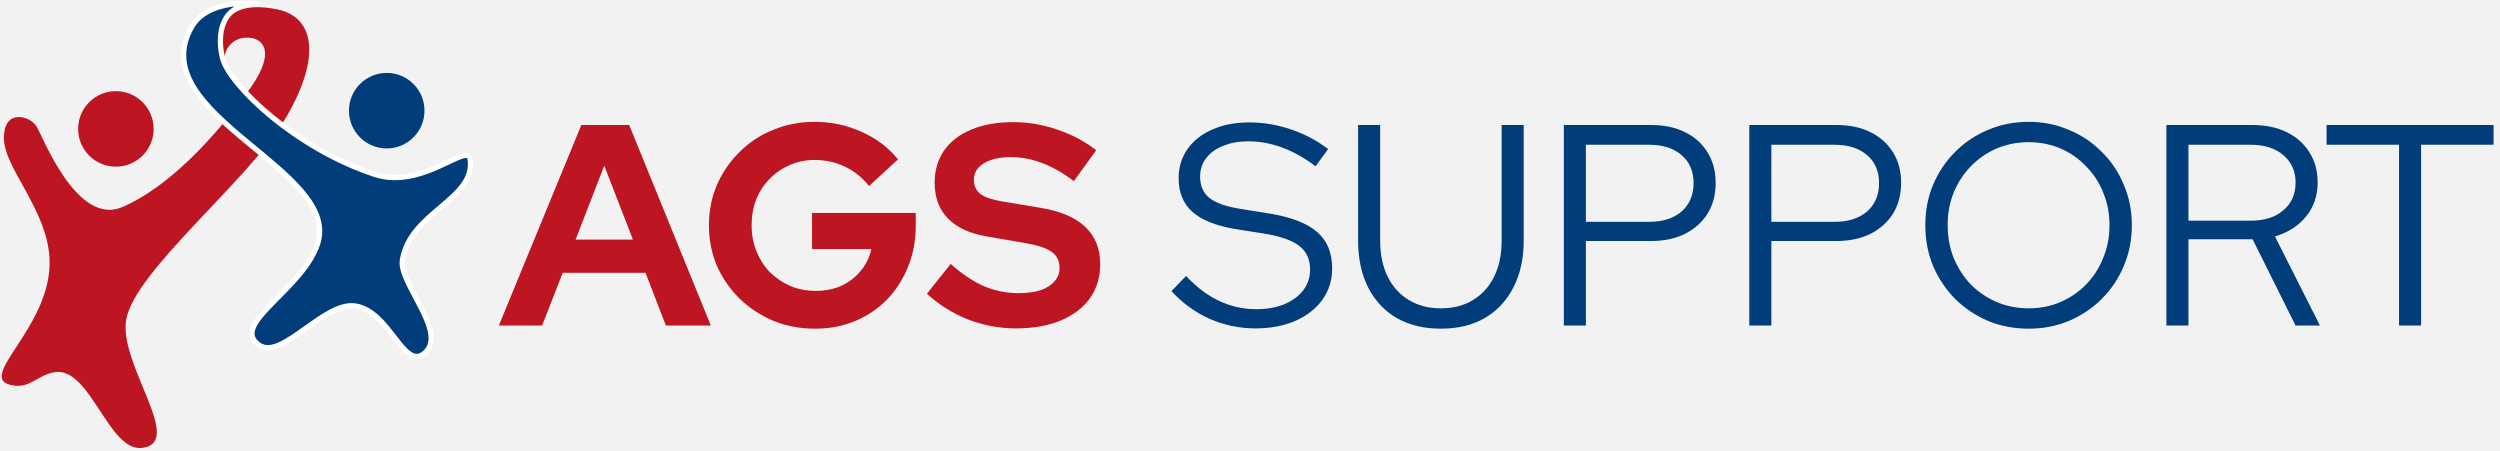
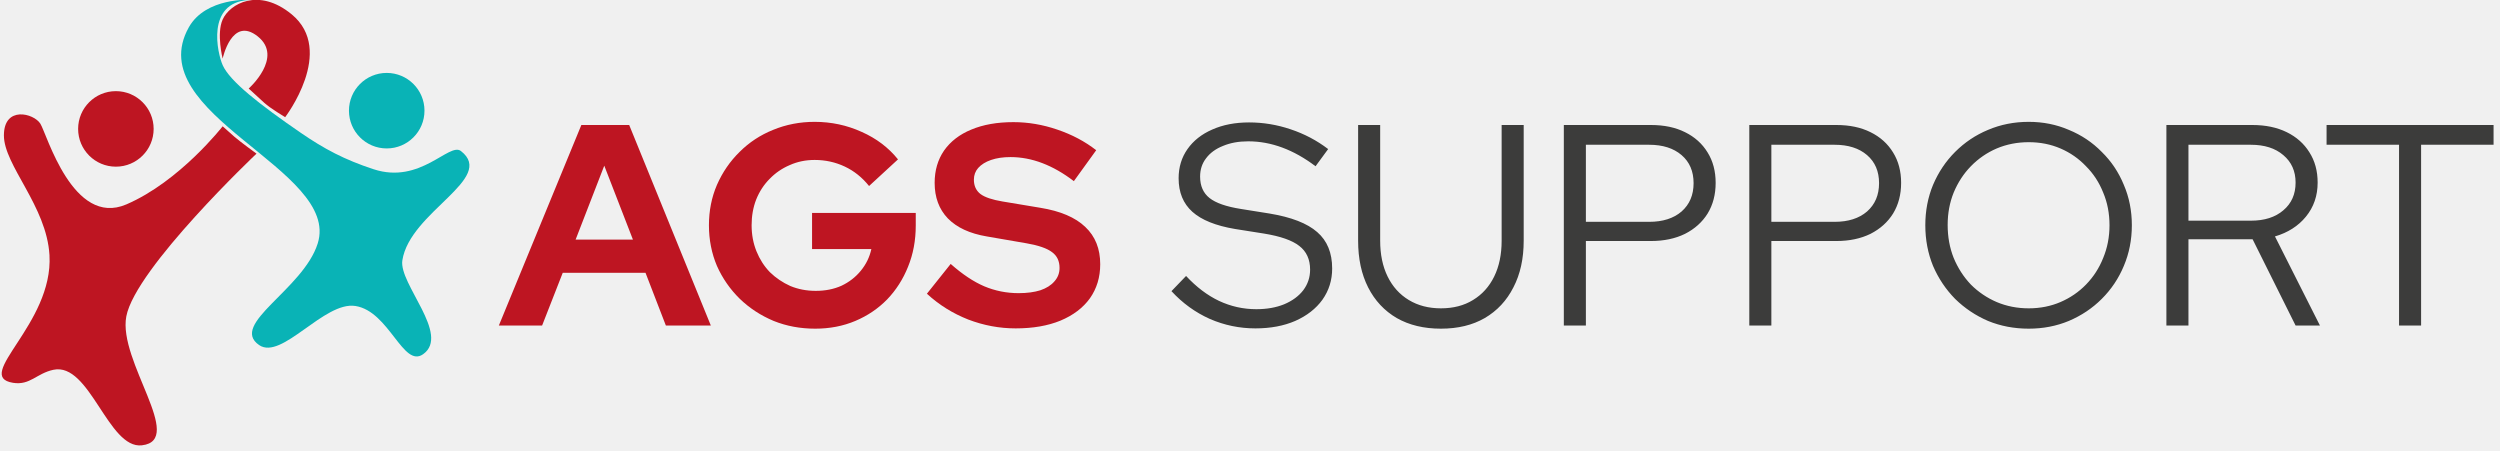
<svg xmlns="http://www.w3.org/2000/svg" width="960" height="173" viewBox="0 0 960 173" fill="none">
-   <rect width="960" height="173" fill="#f2f2f2" />
-   <path d="M191.56 125L223.24 48H241.61L272.96 125H255.69L247.88 104.76H216.09L208.17 125H191.56ZM221.04 92H243.04L232.04 63.62L221.04 92ZM313.04 126.21C307.32 126.21 302.003 125.22 297.09 123.24C292.176 121.187 287.85 118.363 284.11 114.77C280.37 111.103 277.436 106.887 275.31 102.12C273.256 97.28 272.23 92.073 272.23 86.5C272.23 80.927 273.256 75.757 275.31 70.99C277.436 66.15 280.333 61.933 284 58.34C287.666 54.673 291.956 51.85 296.87 49.87C301.856 47.817 307.173 46.79 312.82 46.79C319.2 46.79 325.213 48.073 330.86 50.64C336.506 53.133 341.163 56.653 344.83 61.2L333.72 71.43C331.08 68.13 327.963 65.637 324.37 63.95C320.776 62.263 316.926 61.42 312.82 61.42C309.373 61.42 306.183 62.08 303.25 63.4C300.316 64.647 297.75 66.407 295.55 68.68C293.35 70.88 291.626 73.52 290.38 76.6C289.206 79.607 288.62 82.907 288.62 86.5C288.62 90.093 289.243 93.43 290.49 96.51C291.736 99.59 293.46 102.267 295.66 104.54C297.933 106.74 300.536 108.5 303.47 109.82C306.476 111.067 309.74 111.69 313.26 111.69C316.926 111.69 320.226 111.03 323.16 109.71C326.093 108.317 328.55 106.41 330.53 103.99C332.583 101.497 333.94 98.71 334.6 95.63H311.83V81.77H351.65V86.61C351.65 92.33 350.66 97.61 348.68 102.45C346.773 107.217 344.096 111.397 340.65 114.99C337.203 118.51 333.133 121.26 328.44 123.24C323.746 125.22 318.613 126.21 313.04 126.21ZM390.034 126.1C383.8 126.1 377.714 124.963 371.774 122.69C365.834 120.343 360.554 117.043 355.934 112.79L365.064 101.35C369.537 105.31 373.827 108.17 377.934 109.93C382.114 111.69 386.514 112.57 391.134 112.57C394.36 112.57 397.147 112.203 399.494 111.47C401.84 110.663 403.637 109.527 404.884 108.06C406.204 106.593 406.864 104.87 406.864 102.89C406.864 100.25 405.91 98.233 404.004 96.84C402.097 95.373 398.834 94.237 394.214 93.43L378.924 90.79C372.397 89.69 367.41 87.38 363.964 83.86C360.59 80.34 358.904 75.793 358.904 70.22C358.904 65.453 360.114 61.31 362.534 57.79C365.027 54.27 368.51 51.593 372.984 49.76C377.53 47.853 382.92 46.9 389.154 46.9C394.8 46.9 400.41 47.853 405.984 49.76C411.63 51.667 416.617 54.307 420.944 57.68L412.364 69.56C404.297 63.4 396.194 60.32 388.054 60.32C385.194 60.32 382.7 60.687 380.574 61.42C378.447 62.153 376.797 63.18 375.624 64.5C374.524 65.747 373.974 67.25 373.974 69.01C373.974 71.357 374.817 73.19 376.504 74.51C378.19 75.757 381.014 76.71 384.974 77.37L399.494 79.79C407.194 81.037 412.95 83.493 416.764 87.16C420.577 90.753 422.484 95.52 422.484 101.46C422.484 106.447 421.164 110.81 418.524 114.55C415.884 118.217 412.107 121.077 407.194 123.13C402.354 125.11 396.634 126.1 390.034 126.1Z" fill="#BE1522" />
-   <path d="M482.071 126.1C475.984 126.1 470.154 124.89 464.581 122.47C459.008 119.977 454.094 116.42 449.841 111.8L455.451 105.97C459.411 110.223 463.628 113.413 468.101 115.54C472.648 117.667 477.414 118.73 482.401 118.73C486.434 118.73 489.991 118.107 493.071 116.86C496.224 115.54 498.681 113.743 500.441 111.47C502.201 109.123 503.081 106.483 503.081 103.55C503.081 99.59 501.688 96.547 498.901 94.42C496.188 92.293 491.678 90.717 485.371 89.69L474.261 87.93C466.854 86.683 461.391 84.483 457.871 81.33C454.351 78.177 452.591 73.887 452.591 68.46C452.591 64.207 453.728 60.467 456.001 57.24C458.274 54.013 461.428 51.52 465.461 49.76C469.568 47.927 474.298 47.01 479.651 47.01C485.078 47.01 490.394 47.89 495.601 49.65C500.881 51.41 505.684 53.94 510.011 57.24L505.171 63.84C496.738 57.46 488.121 54.27 479.321 54.27C475.654 54.27 472.428 54.857 469.641 56.03C466.854 57.13 464.691 58.707 463.151 60.76C461.611 62.74 460.841 65.087 460.841 67.8C460.841 71.393 462.051 74.143 464.471 76.05C466.891 77.957 470.888 79.35 476.461 80.23L487.461 81.99C495.894 83.383 502.018 85.767 505.831 89.14C509.644 92.44 511.551 97.097 511.551 103.11C511.551 107.583 510.304 111.58 507.811 115.1C505.318 118.547 501.834 121.26 497.361 123.24C492.961 125.147 487.864 126.1 482.071 126.1ZM553.308 126.21C546.781 126.21 541.135 124.853 536.368 122.14C531.601 119.353 527.935 115.43 525.368 110.37C522.801 105.31 521.518 99.333 521.518 92.44V48H529.988V92.44C529.988 97.72 530.941 102.303 532.848 106.19C534.755 110.077 537.468 113.083 540.988 115.21C544.508 117.337 548.615 118.4 553.308 118.4C558.075 118.4 562.181 117.337 565.628 115.21C569.148 113.083 571.861 110.077 573.768 106.19C575.675 102.303 576.628 97.72 576.628 92.44V48H585.098V92.44C585.098 99.333 583.778 105.31 581.138 110.37C578.571 115.43 574.905 119.353 570.138 122.14C565.445 124.853 559.835 126.21 553.308 126.21ZM600.509 125V48H633.949C639.009 48 643.372 48.917 647.039 50.75C650.779 52.583 653.676 55.187 655.729 58.56C657.782 61.86 658.809 65.747 658.809 70.22C658.809 74.693 657.782 78.617 655.729 81.99C653.676 85.29 650.779 87.893 647.039 89.8C643.299 91.633 638.936 92.55 633.949 92.55H608.979V125H600.509ZM608.979 85.18H633.289C638.496 85.18 642.639 83.86 645.719 81.22C648.799 78.507 650.339 74.877 650.339 70.33C650.339 65.783 648.799 62.19 645.719 59.55C642.639 56.91 638.496 55.59 633.289 55.59H608.979V85.18ZM671.73 125V48H705.17C710.23 48 714.593 48.917 718.26 50.75C722 52.583 724.896 55.187 726.95 58.56C729.003 61.86 730.03 65.747 730.03 70.22C730.03 74.693 729.003 78.617 726.95 81.99C724.896 85.29 722 87.893 718.26 89.8C714.52 91.633 710.156 92.55 705.17 92.55H680.2V125H671.73ZM680.2 85.18H704.51C709.716 85.18 713.86 83.86 716.94 81.22C720.02 78.507 721.56 74.877 721.56 70.33C721.56 65.783 720.02 62.19 716.94 59.55C713.86 56.91 709.716 55.59 704.51 55.59H680.2V85.18ZM779.03 126.21C773.457 126.21 768.25 125.22 763.41 123.24C758.644 121.187 754.427 118.363 750.76 114.77C747.167 111.103 744.344 106.887 742.29 102.12C740.31 97.28 739.32 92.073 739.32 86.5C739.32 80.927 740.31 75.757 742.29 70.99C744.344 66.15 747.167 61.933 750.76 58.34C754.427 54.673 758.644 51.85 763.41 49.87C768.25 47.817 773.457 46.79 779.03 46.79C784.53 46.79 789.664 47.817 794.43 49.87C799.27 51.85 803.487 54.673 807.08 58.34C810.747 61.933 813.57 66.15 815.55 70.99C817.604 75.757 818.63 80.927 818.63 86.5C818.63 92.073 817.604 97.28 815.55 102.12C813.57 106.887 810.747 111.103 807.08 114.77C803.487 118.363 799.27 121.187 794.43 123.24C789.664 125.22 784.53 126.21 779.03 126.21ZM779.03 118.4C783.43 118.4 787.5 117.593 791.24 115.98C794.98 114.367 798.244 112.13 801.03 109.27C803.89 106.337 806.09 102.927 807.63 99.04C809.244 95.153 810.05 90.973 810.05 86.5C810.05 81.953 809.244 77.773 807.63 73.96C806.09 70.073 803.89 66.7 801.03 63.84C798.244 60.907 794.98 58.633 791.24 57.02C787.5 55.407 783.43 54.6 779.03 54.6C774.63 54.6 770.524 55.407 766.71 57.02C762.97 58.633 759.67 60.907 756.81 63.84C754.024 66.7 751.824 70.073 750.21 73.96C748.67 77.773 747.9 81.917 747.9 86.39C747.9 90.937 748.67 95.153 750.21 99.04C751.824 102.927 754.024 106.337 756.81 109.27C759.67 112.13 762.97 114.367 766.71 115.98C770.524 117.593 774.63 118.4 779.03 118.4ZM831.896 125V48H864.896C869.956 48 874.356 48.917 878.096 50.75C881.836 52.583 884.732 55.15 886.786 58.45C888.912 61.75 889.976 65.637 889.976 70.11C889.976 75.17 888.472 79.533 885.466 83.2C882.532 86.793 878.572 89.323 873.586 90.79L890.856 125H881.506L865.006 91.89H840.366V125H831.896ZM840.366 84.74H864.346C869.552 84.74 873.696 83.42 876.776 80.78C879.929 78.14 881.506 74.583 881.506 70.11C881.506 65.71 879.929 62.19 876.776 59.55C873.696 56.91 869.552 55.59 864.346 55.59H840.366V84.74ZM921.231 125V55.59H893.401V48H957.531V55.59H929.701V125H921.231Z" fill="#003D7A" />
-   <rect x="30" y="35" width="29" height="29" rx="14.5" fill="#BE1522" />
-   <rect x="134" y="28" width="29" height="29" rx="14.5" fill="#003D7A" />
-   <path d="M106 3.5C81.857 -1.079 84.051 16.868 85.463 23.008C85.518 23.244 85.978 23.171 86 22.93C86.195 20.764 87.083 17.417 90.5 15.5C95.847 12.5 109.5 15 96 34C82.5 53 64.5 72 47 79.5C29.5 87 16.5 52.5 14 48.5C11.5 44.5 1.5 41.5 1.5 53C1.5 64.5 17.932 80.134 19 99C20.5 125.5 -10.5 145.5 5 148C11.546 149.056 14.017 144.389 20.5 143C34.5 140 41.5 173.5 54.5 172C71.353 170.055 45.259 139.63 48.5 122.5C52 104 95 69.5 109 46.5C123 23.5 121.857 6.507 106 3.5Z" fill="#BE1522" />
-   <path d="M85.5 22.5C84 17 82.523 1.5 98.5 1.5C99.5 1.5 80.045 -1.187 73.5 10.5C54.74 44 131 65 122 93.5C116.413 111.192 87.915 124.5 99.5 132.5C108.189 138.5 124.5 115.586 136.5 117.5C149.501 119.574 154.808 141.494 162.5 136C173 128.5 153.121 109 154.5 100C157.368 81.277 183 76.5 180.5 61C179.485 54.71 162 72.902 144 67C113.5 57 88.325 32.857 85.5 22.5Z" fill="#003D7A" stroke="white" stroke-width="2" />
+   <g clip-path="url(#clip0_303_181)">
+     <path d="M191.56 125L223.24 48H241.61L272.96 125H255.69L247.88 104.76H216.09L208.17 125H191.56ZM221.04 92H243.04L232.04 63.62L221.04 92ZM313.04 126.21C307.32 126.21 302.003 125.22 297.09 123.24C292.176 121.187 287.85 118.363 284.11 114.77C280.37 111.103 277.436 106.887 275.31 102.12C273.256 97.28 272.23 92.073 272.23 86.5C272.23 80.927 273.256 75.757 275.31 70.99C277.436 66.15 280.333 61.933 284 58.34C287.666 54.673 291.956 51.85 296.87 49.87C301.856 47.817 307.173 46.79 312.82 46.79C319.2 46.79 325.213 48.073 330.86 50.64C336.506 53.133 341.163 56.653 344.83 61.2L333.72 71.43C331.08 68.13 327.963 65.637 324.37 63.95C320.776 62.263 316.926 61.42 312.82 61.42C309.373 61.42 306.183 62.08 303.25 63.4C300.316 64.647 297.75 66.407 295.55 68.68C293.35 70.88 291.626 73.52 290.38 76.6C289.206 79.607 288.62 82.907 288.62 86.5C288.62 90.093 289.243 93.43 290.49 96.51C291.736 99.59 293.46 102.267 295.66 104.54C297.933 106.74 300.536 108.5 303.47 109.82C306.476 111.067 309.74 111.69 313.26 111.69C316.926 111.69 320.226 111.03 323.16 109.71C326.093 108.317 328.55 106.41 330.53 103.99C332.583 101.497 333.94 98.71 334.6 95.63H311.83V81.77H351.65V86.61C351.65 92.33 350.66 97.61 348.68 102.45C346.773 107.217 344.096 111.397 340.65 114.99C337.203 118.51 333.133 121.26 328.44 123.24C323.746 125.22 318.613 126.21 313.04 126.21ZM390.034 126.1C383.8 126.1 377.714 124.963 371.774 122.69C365.834 120.343 360.554 117.043 355.934 112.79L365.064 101.35C369.537 105.31 373.827 108.17 377.934 109.93C382.114 111.69 386.514 112.57 391.134 112.57C394.36 112.57 397.147 112.203 399.494 111.47C401.84 110.663 403.637 109.527 404.884 108.06C406.204 106.593 406.864 104.87 406.864 102.89C406.864 100.25 405.91 98.233 404.004 96.84C402.097 95.373 398.834 94.237 394.214 93.43L378.924 90.79C372.397 89.69 367.41 87.38 363.964 83.86C360.59 80.34 358.904 75.793 358.904 70.22C358.904 65.453 360.114 61.31 362.534 57.79C365.027 54.27 368.51 51.593 372.984 49.76C377.53 47.853 382.92 46.9 389.154 46.9C394.8 46.9 400.41 47.853 405.984 49.76C411.63 51.667 416.617 54.307 420.944 57.68L412.364 69.56C404.297 63.4 396.194 60.32 388.054 60.32C385.194 60.32 382.7 60.687 380.574 61.42C378.447 62.153 376.797 63.18 375.624 64.5C374.524 65.747 373.974 67.25 373.974 69.01C373.974 71.357 374.817 73.19 376.504 74.51C378.19 75.757 381.014 76.71 384.974 77.37L399.494 79.79C407.194 81.037 412.95 83.493 416.764 87.16C420.577 90.753 422.484 95.52 422.484 101.46C422.484 106.447 421.164 110.81 418.524 114.55C415.884 118.217 412.107 121.077 407.194 123.13C402.354 125.11 396.634 126.1 390.034 126.1Z" fill="#BE1522" />
+     <path d="M482.071 126.1C475.984 126.1 470.154 124.89 464.581 122.47C459.008 119.977 454.094 116.42 449.841 111.8L455.451 105.97C459.411 110.223 463.628 113.413 468.101 115.54C472.648 117.667 477.414 118.73 482.401 118.73C486.434 118.73 489.991 118.107 493.071 116.86C496.224 115.54 498.681 113.743 500.441 111.47C502.201 109.123 503.081 106.483 503.081 103.55C503.081 99.59 501.688 96.547 498.901 94.42C496.188 92.293 491.678 90.717 485.371 89.69L474.261 87.93C466.854 86.683 461.391 84.483 457.871 81.33C454.351 78.177 452.591 73.887 452.591 68.46C452.591 64.207 453.728 60.467 456.001 57.24C458.274 54.013 461.428 51.52 465.461 49.76C469.568 47.927 474.298 47.01 479.651 47.01C485.078 47.01 490.394 47.89 495.601 49.65C500.881 51.41 505.684 53.94 510.011 57.24L505.171 63.84C496.738 57.46 488.121 54.27 479.321 54.27C475.654 54.27 472.428 54.857 469.641 56.03C466.854 57.13 464.691 58.707 463.151 60.76C461.611 62.74 460.841 65.087 460.841 67.8C460.841 71.393 462.051 74.143 464.471 76.05C466.891 77.957 470.888 79.35 476.461 80.23L487.461 81.99C495.894 83.383 502.018 85.767 505.831 89.14C509.644 92.44 511.551 97.097 511.551 103.11C511.551 107.583 510.304 111.58 507.811 115.1C505.318 118.547 501.834 121.26 497.361 123.24C492.961 125.147 487.864 126.1 482.071 126.1ZM553.308 126.21C546.781 126.21 541.135 124.853 536.368 122.14C531.601 119.353 527.935 115.43 525.368 110.37C522.801 105.31 521.518 99.333 521.518 92.44V48H529.988V92.44C529.988 97.72 530.941 102.303 532.848 106.19C534.755 110.077 537.468 113.083 540.988 115.21C544.508 117.337 548.615 118.4 553.308 118.4C558.075 118.4 562.181 117.337 565.628 115.21C569.148 113.083 571.861 110.077 573.768 106.19C575.675 102.303 576.628 97.72 576.628 92.44V48H585.098V92.44C585.098 99.333 583.778 105.31 581.138 110.37C578.571 115.43 574.905 119.353 570.138 122.14C565.445 124.853 559.835 126.21 553.308 126.21ZM600.509 125V48H633.949C639.009 48 643.372 48.917 647.039 50.75C650.779 52.583 653.676 55.187 655.729 58.56C657.782 61.86 658.809 65.747 658.809 70.22C658.809 74.693 657.782 78.617 655.729 81.99C653.676 85.29 650.779 87.893 647.039 89.8C643.299 91.633 638.936 92.55 633.949 92.55H608.979V125H600.509ZM608.979 85.18H633.289C638.496 85.18 642.639 83.86 645.719 81.22C648.799 78.507 650.339 74.877 650.339 70.33C650.339 65.783 648.799 62.19 645.719 59.55C642.639 56.91 638.496 55.59 633.289 55.59H608.979V85.18ZM671.73 125V48H705.17C710.23 48 714.593 48.917 718.26 50.75C722 52.583 724.896 55.187 726.95 58.56C729.003 61.86 730.03 65.747 730.03 70.22C730.03 74.693 729.003 78.617 726.95 81.99C724.896 85.29 722 87.893 718.26 89.8C714.52 91.633 710.156 92.55 705.17 92.55H680.2V125H671.73ZM680.2 85.18H704.51C709.716 85.18 713.86 83.86 716.94 81.22C720.02 78.507 721.56 74.877 721.56 70.33C721.56 65.783 720.02 62.19 716.94 59.55C713.86 56.91 709.716 55.59 704.51 55.59H680.2V85.18ZM779.03 126.21C773.457 126.21 768.25 125.22 763.41 123.24C758.644 121.187 754.427 118.363 750.76 114.77C747.167 111.103 744.344 106.887 742.29 102.12C740.31 97.28 739.32 92.073 739.32 86.5C739.32 80.927 740.31 75.757 742.29 70.99C744.344 66.15 747.167 61.933 750.76 58.34C754.427 54.673 758.644 51.85 763.41 49.87C768.25 47.817 773.457 46.79 779.03 46.79C784.53 46.79 789.664 47.817 794.43 49.87C799.27 51.85 803.487 54.673 807.08 58.34C810.747 61.933 813.57 66.15 815.55 70.99C817.604 75.757 818.63 80.927 818.63 86.5C818.63 92.073 817.604 97.28 815.55 102.12C813.57 106.887 810.747 111.103 807.08 114.77C803.487 118.363 799.27 121.187 794.43 123.24C789.664 125.22 784.53 126.21 779.03 126.21ZM779.03 118.4C783.43 118.4 787.5 117.593 791.24 115.98C794.98 114.367 798.244 112.13 801.03 109.27C803.89 106.337 806.09 102.927 807.63 99.04C809.244 95.153 810.05 90.973 810.05 86.5C810.05 81.953 809.244 77.773 807.63 73.96C806.09 70.073 803.89 66.7 801.03 63.84C798.244 60.907 794.98 58.633 791.24 57.02C787.5 55.407 783.43 54.6 779.03 54.6C774.63 54.6 770.524 55.407 766.71 57.02C762.97 58.633 759.67 60.907 756.81 63.84C754.024 66.7 751.824 70.073 750.21 73.96C748.67 77.773 747.9 81.917 747.9 86.39C747.9 90.937 748.67 95.153 750.21 99.04C751.824 102.927 754.024 106.337 756.81 109.27C759.67 112.13 762.97 114.367 766.71 115.98C770.524 117.593 774.63 118.4 779.03 118.4ZM831.896 125V48H864.896C869.956 48 874.356 48.917 878.096 50.75C881.836 52.583 884.732 55.15 886.786 58.45C888.912 61.75 889.976 65.637 889.976 70.11C889.976 75.17 888.472 79.533 885.466 83.2C882.532 86.793 878.572 89.323 873.586 90.79L890.856 125H881.506L865.006 91.89H840.366V125H831.896ZM840.366 84.74H864.346C869.552 84.74 873.696 83.42 876.776 80.78C879.929 78.14 881.506 74.583 881.506 70.11C881.506 65.71 879.929 62.19 876.776 59.55C873.696 56.91 869.552 55.59 864.346 55.59H840.366V84.74ZM921.231 125V55.59H893.401V48H957.531V55.59H929.701V125H921.231Z" fill="#3C3C3B" />
+     <rect x="30" y="35" width="29" height="29" rx="14.5" fill="#BE1522" />
+     <rect x="134" y="28" width="29" height="29" rx="14.5" fill="#09B3B6" />
+     <path d="M54.5 171C71.353 169.055 45.259 138.63 48.5 121.5C52 103 98.5 59 98.5 59C98.5 59 92.246 54.453 90 52.5C87.754 50.547 85.5 48.5 85.5 48.5C85.5 48.5 69 69.714 48.5 78.5C28 87.286 18 51.5 15.5 47.5C13 43.5 1.5 40.5 1.5 52C1.5 63.5 17.932 79.134 19 98C20.5 124.5 -10.5 144.5 5 147C11.546 148.056 14.017 143.389 20.5 142C34.5 139 41.5 172.5 54.5 171Z" fill="#BE1522" />
+     <path d="M85.5 25C83.5 20.5 79 1 95.5 0C96.498 -0.06 79.045 -1.187 72.5 10.5C53.74 44 131 65 122 93.5C116.413 111.192 87.915 124.5 99.5 132.5C108.189 138.5 124.5 115.586 136.5 117.5C149.501 119.574 154.808 141.494 162.5 136C173 128.5 153.121 109 154.5 100C157.368 81.277 190.609 68.585 177 58C172.5 54.5 161.5 70.902 143.5 65C132.211 61.299 124.467 57.16 115.5 51C99.5 40.008 88.246 31.179 85.5 25Z" fill="#09B3B6" />
+     <path d="M109.5 45C109.5 45 129 19.5 112 5.5C99.338 -4.928 88.212 1.448 85.5 7.5C83.073 12.918 85.5 22.5 85.5 22.5C85.5 22.5 89 6 99 14C109 22 95.5 34 95.5 34C95.5 34 99.257 37.452 101.5 39.5C103.752 41.557 109.5 45 109.5 45Z" fill="#BE1522" />
+   </g>
+   <defs>
+     <clipPath id="clip0_303_181">
+       <rect width="960" height="173" fill="white" />
+     </clipPath>
+   </defs>
</svg>
